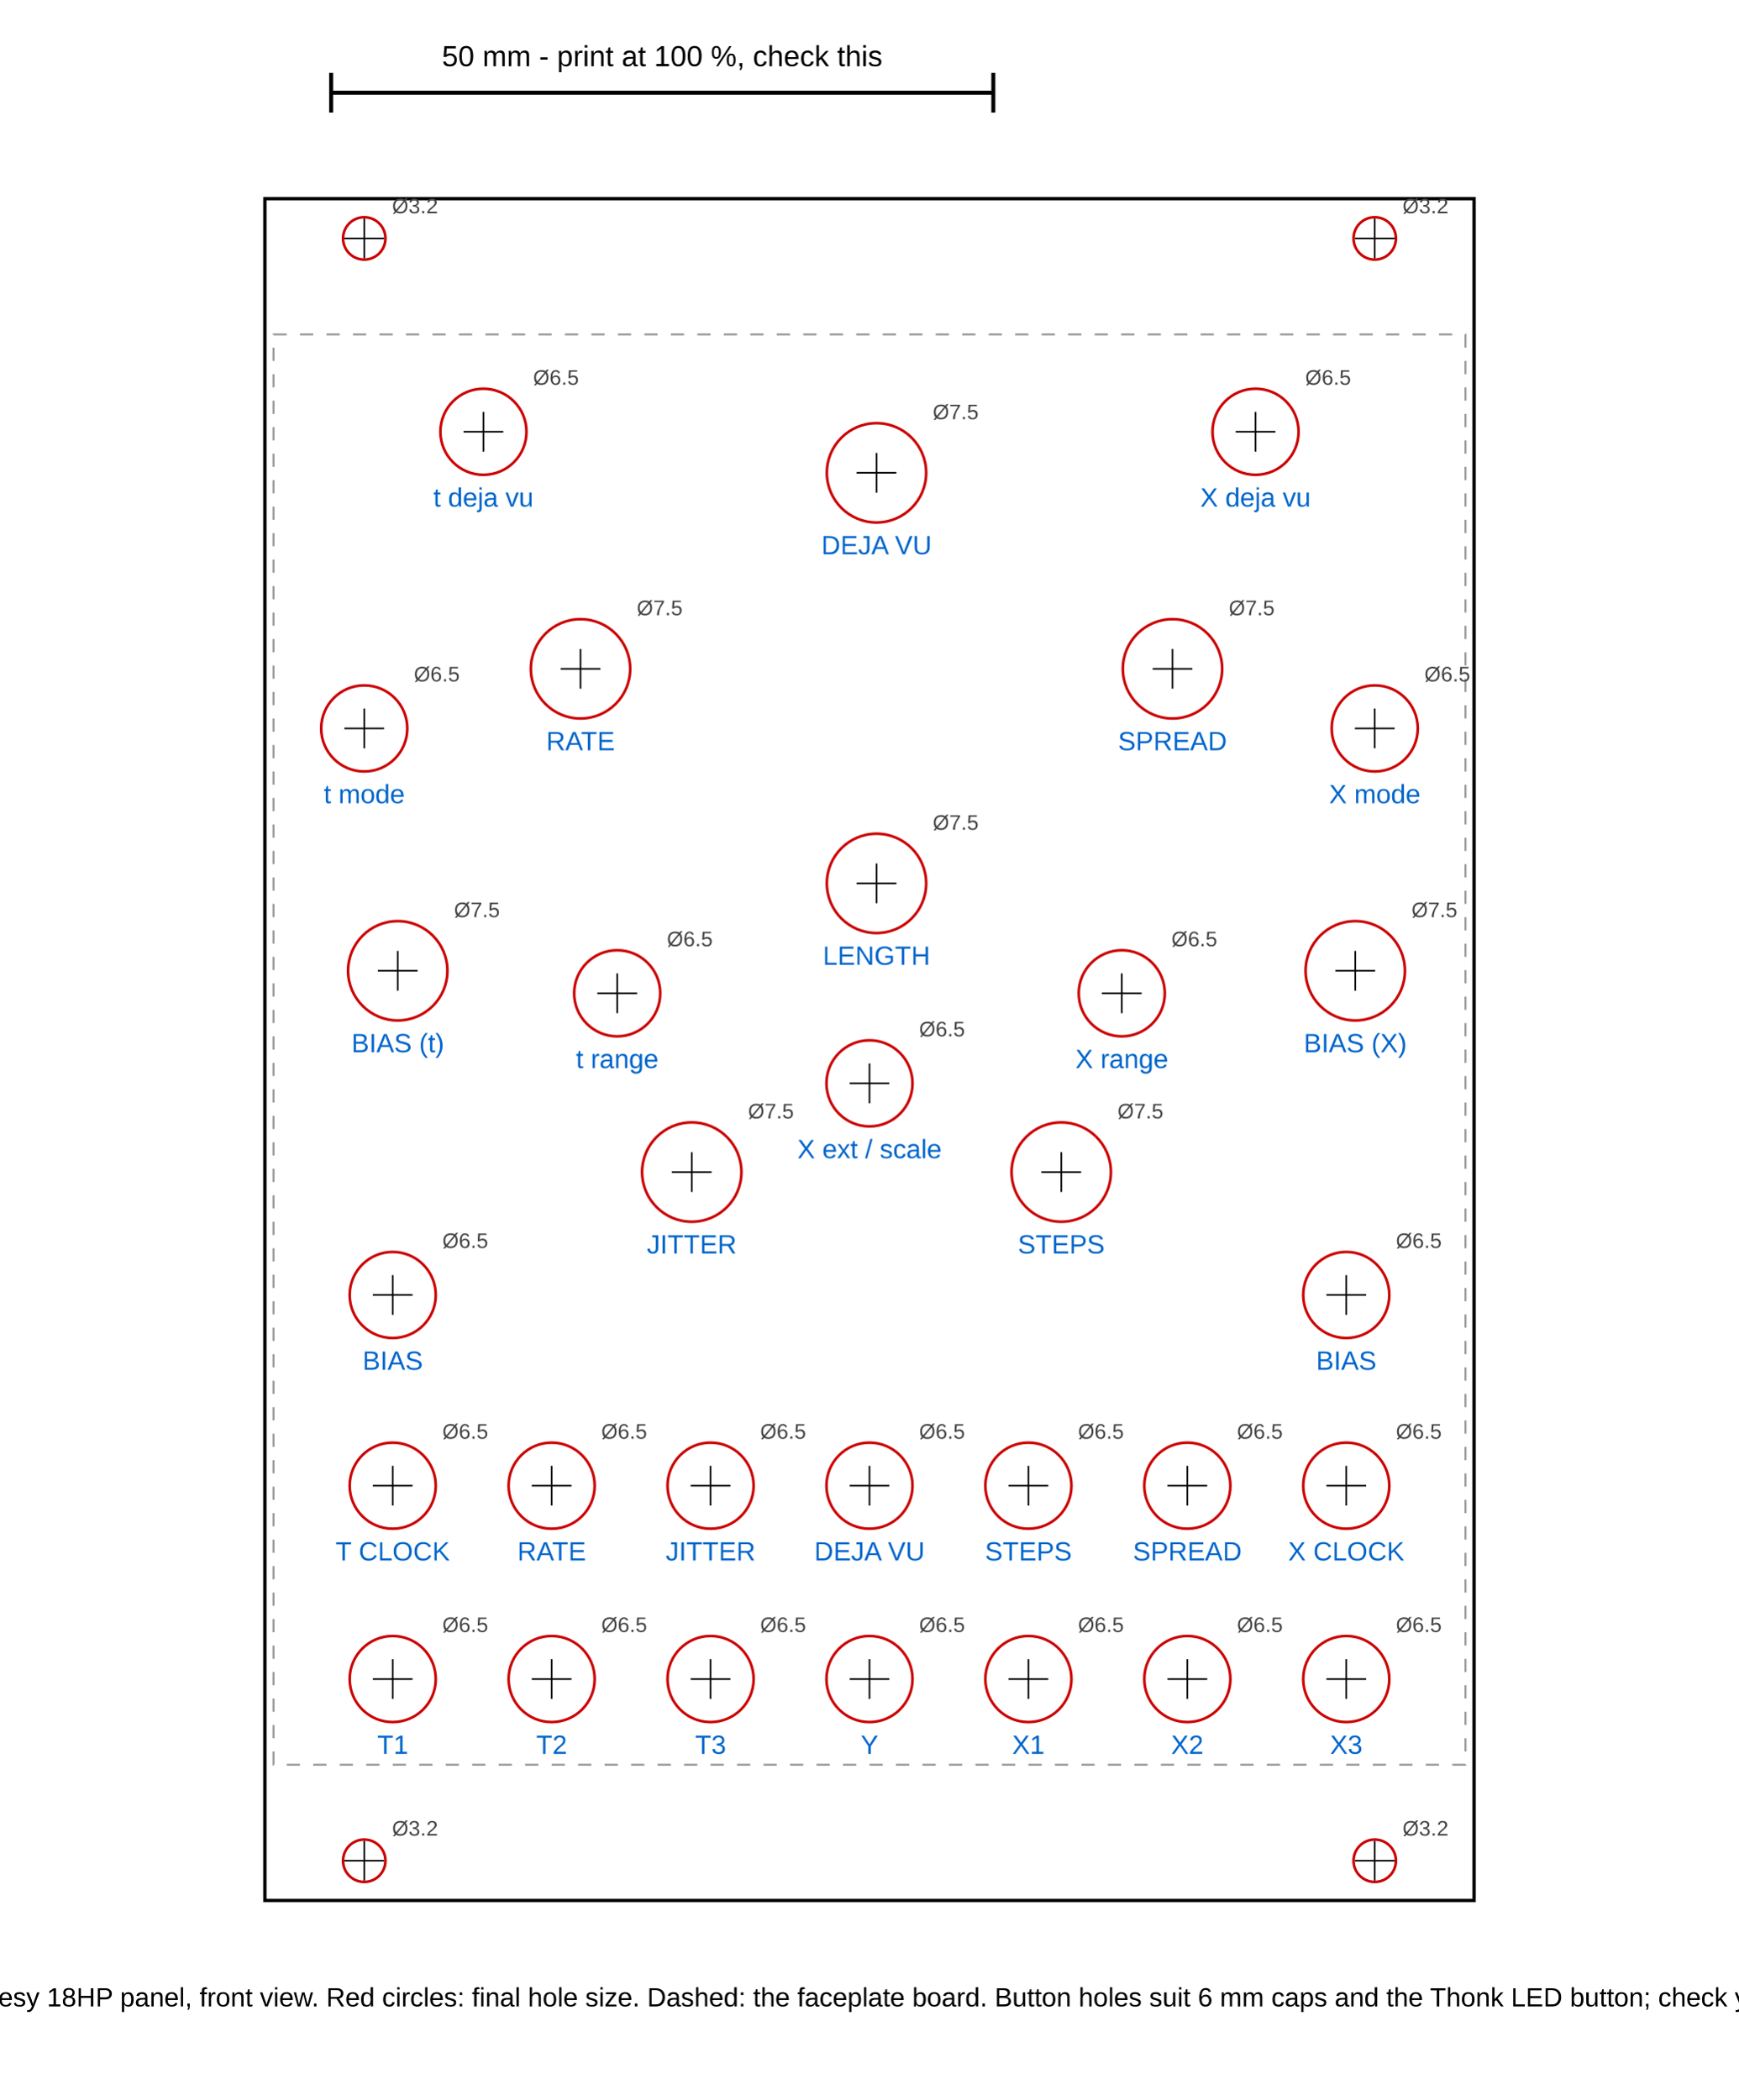
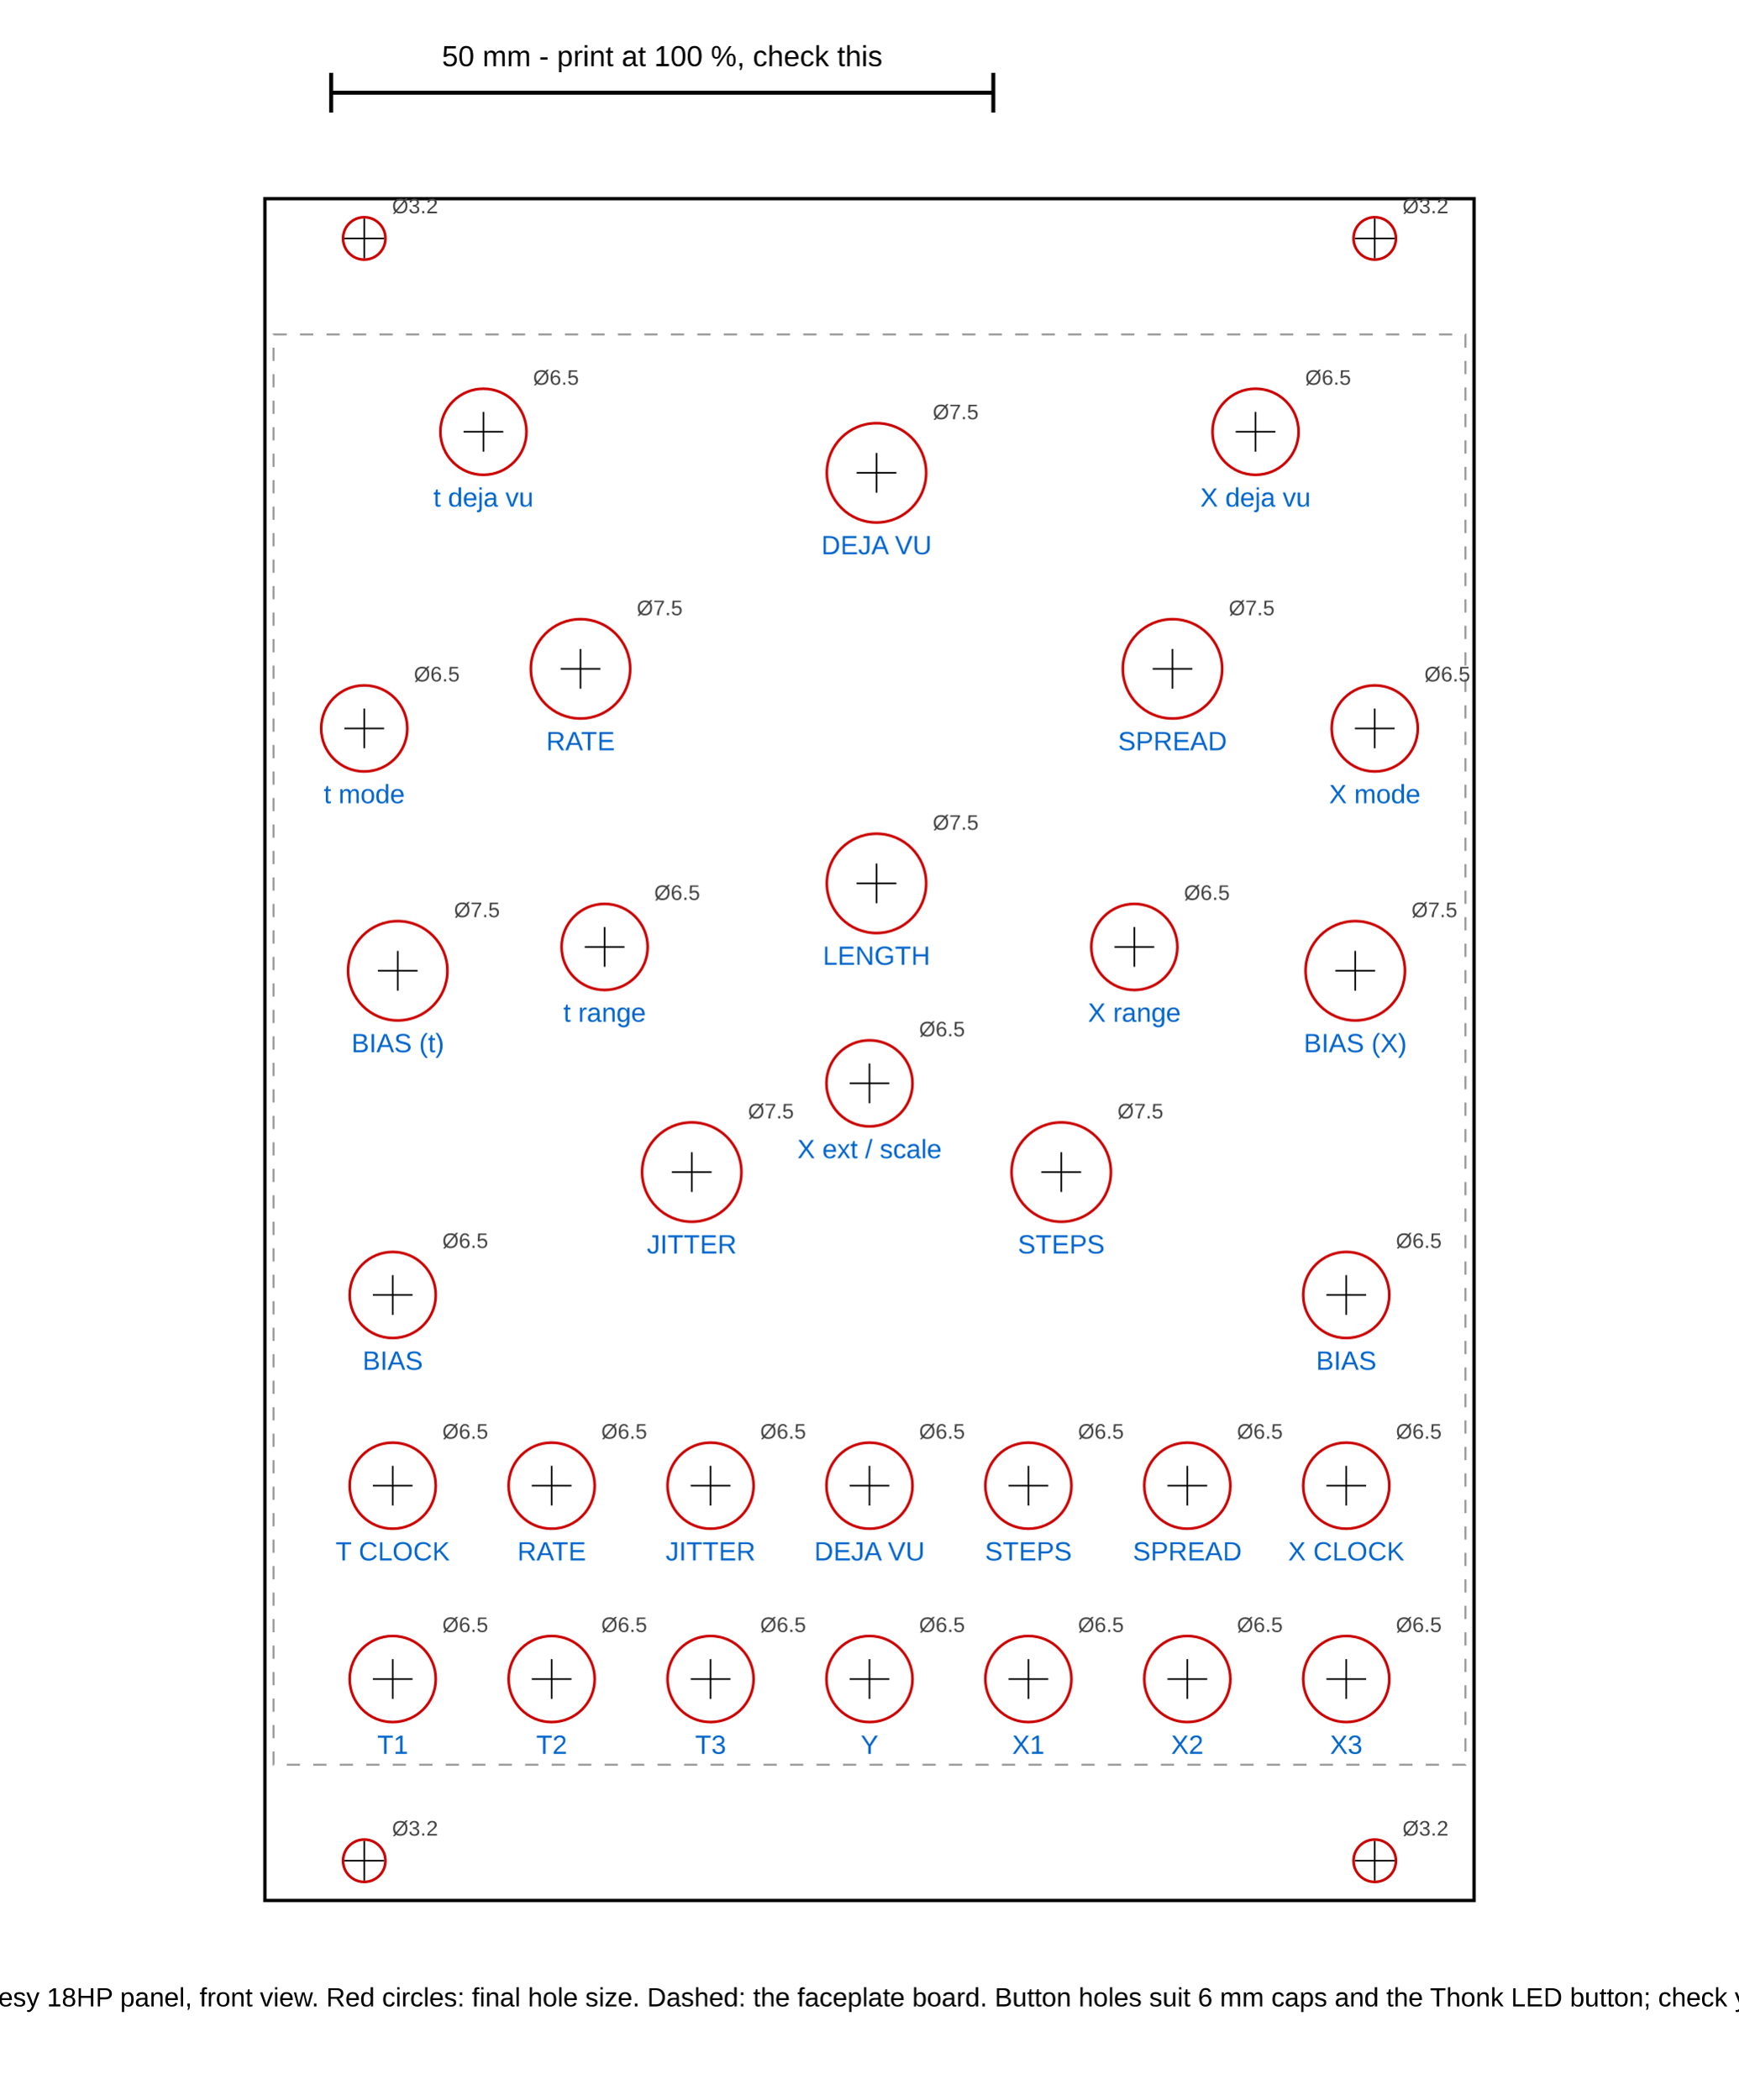
<svg xmlns="http://www.w3.org/2000/svg" width="131.3mm" height="158.5mm" viewBox="-20 -15 131.3 158.5">
  <style>text{font-family:Arial,Helvetica,sans-serif} .dim{font-size:1.6px;fill:#444} .lbl{font-size:2px;fill:#06c}</style>
  <rect x="0" y="0" width="91.3" height="128.5" fill="none" stroke="#000" stroke-width="0.25" />
  <rect x="0.65" y="10.25" width="90.0" height="108.0" fill="none" stroke="#999" stroke-width="0.15" stroke-dasharray="1,1" />
  <circle cx="9.65" cy="111.78" r="3.25" fill="none" stroke="#c00" stroke-width="0.2" />
  <line x1="8.15" y1="111.78" x2="11.15" y2="111.78" stroke="#000" stroke-width="0.12" />
  <line x1="9.65" y1="110.28" x2="9.65" y2="113.28" stroke="#000" stroke-width="0.12" />
  <text class="dim" x="13.40" y="108.23">Ø6.5</text>
  <text class="lbl" x="9.65" y="117.43" text-anchor="middle">T1</text>
  <circle cx="21.65" cy="111.78" r="3.25" fill="none" stroke="#c00" stroke-width="0.2" />
  <line x1="20.15" y1="111.78" x2="23.15" y2="111.78" stroke="#000" stroke-width="0.12" />
  <line x1="21.65" y1="110.28" x2="21.65" y2="113.28" stroke="#000" stroke-width="0.12" />
  <text class="dim" x="25.40" y="108.23">Ø6.5</text>
  <text class="lbl" x="21.65" y="117.43" text-anchor="middle">T2</text>
  <circle cx="33.65" cy="111.78" r="3.25" fill="none" stroke="#c00" stroke-width="0.2" />
  <line x1="32.15" y1="111.78" x2="35.15" y2="111.78" stroke="#000" stroke-width="0.12" />
  <line x1="33.65" y1="110.28" x2="33.65" y2="113.28" stroke="#000" stroke-width="0.12" />
  <text class="dim" x="37.40" y="108.23">Ø6.5</text>
  <text class="lbl" x="33.65" y="117.43" text-anchor="middle">T3</text>
  <circle cx="45.65" cy="111.78" r="3.25" fill="none" stroke="#c00" stroke-width="0.2" />
  <line x1="44.15" y1="111.78" x2="47.15" y2="111.78" stroke="#000" stroke-width="0.12" />
  <line x1="45.65" y1="110.28" x2="45.65" y2="113.28" stroke="#000" stroke-width="0.12" />
  <text class="dim" x="49.40" y="108.23">Ø6.5</text>
  <text class="lbl" x="45.65" y="117.43" text-anchor="middle">Y</text>
  <circle cx="57.65" cy="111.78" r="3.25" fill="none" stroke="#c00" stroke-width="0.2" />
  <line x1="56.15" y1="111.78" x2="59.15" y2="111.78" stroke="#000" stroke-width="0.12" />
  <line x1="57.65" y1="110.28" x2="57.65" y2="113.28" stroke="#000" stroke-width="0.12" />
  <text class="dim" x="61.40" y="108.23">Ø6.5</text>
  <text class="lbl" x="57.65" y="117.43" text-anchor="middle">X1</text>
  <circle cx="69.65" cy="111.78" r="3.25" fill="none" stroke="#c00" stroke-width="0.2" />
  <line x1="68.15" y1="111.78" x2="71.15" y2="111.78" stroke="#000" stroke-width="0.12" />
  <line x1="69.65" y1="110.28" x2="69.65" y2="113.28" stroke="#000" stroke-width="0.12" />
  <text class="dim" x="73.40" y="108.23">Ø6.5</text>
  <text class="lbl" x="69.65" y="117.43" text-anchor="middle">X2</text>
  <circle cx="81.65" cy="111.78" r="3.25" fill="none" stroke="#c00" stroke-width="0.2" />
  <line x1="80.15" y1="111.78" x2="83.15" y2="111.78" stroke="#000" stroke-width="0.12" />
  <line x1="81.65" y1="110.28" x2="81.65" y2="113.28" stroke="#000" stroke-width="0.12" />
  <text class="dim" x="85.40" y="108.23">Ø6.5</text>
  <text class="lbl" x="81.65" y="117.43" text-anchor="middle">X3</text>
  <circle cx="9.65" cy="97.18" r="3.25" fill="none" stroke="#c00" stroke-width="0.2" />
  <line x1="8.15" y1="97.18" x2="11.15" y2="97.18" stroke="#000" stroke-width="0.12" />
  <line x1="9.65" y1="95.68" x2="9.65" y2="98.68" stroke="#000" stroke-width="0.12" />
  <text class="dim" x="13.40" y="93.63">Ø6.5</text>
  <text class="lbl" x="9.65" y="102.83" text-anchor="middle">T CLOCK</text>
  <circle cx="21.65" cy="97.18" r="3.25" fill="none" stroke="#c00" stroke-width="0.2" />
  <line x1="20.15" y1="97.18" x2="23.15" y2="97.18" stroke="#000" stroke-width="0.12" />
  <line x1="21.65" y1="95.68" x2="21.65" y2="98.68" stroke="#000" stroke-width="0.12" />
  <text class="dim" x="25.40" y="93.63">Ø6.5</text>
  <text class="lbl" x="21.65" y="102.83" text-anchor="middle">RATE</text>
  <circle cx="33.65" cy="97.18" r="3.25" fill="none" stroke="#c00" stroke-width="0.2" />
  <line x1="32.15" y1="97.18" x2="35.15" y2="97.18" stroke="#000" stroke-width="0.12" />
  <line x1="33.65" y1="95.68" x2="33.65" y2="98.68" stroke="#000" stroke-width="0.12" />
  <text class="dim" x="37.40" y="93.63">Ø6.5</text>
  <text class="lbl" x="33.65" y="102.83" text-anchor="middle">JITTER</text>
  <circle cx="45.65" cy="97.18" r="3.25" fill="none" stroke="#c00" stroke-width="0.2" />
  <line x1="44.15" y1="97.18" x2="47.15" y2="97.18" stroke="#000" stroke-width="0.12" />
  <line x1="45.65" y1="95.68" x2="45.65" y2="98.68" stroke="#000" stroke-width="0.12" />
  <text class="dim" x="49.40" y="93.63">Ø6.5</text>
  <text class="lbl" x="45.65" y="102.83" text-anchor="middle">DEJA VU</text>
  <circle cx="57.65" cy="97.18" r="3.25" fill="none" stroke="#c00" stroke-width="0.2" />
  <line x1="56.15" y1="97.18" x2="59.15" y2="97.18" stroke="#000" stroke-width="0.12" />
  <line x1="57.65" y1="95.68" x2="57.65" y2="98.68" stroke="#000" stroke-width="0.12" />
  <text class="dim" x="61.40" y="93.63">Ø6.5</text>
  <text class="lbl" x="57.65" y="102.83" text-anchor="middle">STEPS</text>
  <circle cx="69.65" cy="97.18" r="3.25" fill="none" stroke="#c00" stroke-width="0.2" />
  <line x1="68.15" y1="97.18" x2="71.15" y2="97.18" stroke="#000" stroke-width="0.12" />
  <line x1="69.65" y1="95.68" x2="69.65" y2="98.68" stroke="#000" stroke-width="0.12" />
  <text class="dim" x="73.40" y="93.63">Ø6.5</text>
  <text class="lbl" x="69.65" y="102.83" text-anchor="middle">SPREAD</text>
  <circle cx="81.65" cy="97.18" r="3.25" fill="none" stroke="#c00" stroke-width="0.2" />
  <line x1="80.15" y1="97.18" x2="83.15" y2="97.18" stroke="#000" stroke-width="0.12" />
  <line x1="81.65" y1="95.68" x2="81.65" y2="98.68" stroke="#000" stroke-width="0.12" />
  <text class="dim" x="85.40" y="93.63">Ø6.5</text>
  <text class="lbl" x="81.65" y="102.83" text-anchor="middle">X CLOCK</text>
  <circle cx="9.65" cy="82.78" r="3.25" fill="none" stroke="#c00" stroke-width="0.2" />
  <line x1="8.15" y1="82.78" x2="11.15" y2="82.78" stroke="#000" stroke-width="0.12" />
  <line x1="9.65" y1="81.28" x2="9.65" y2="84.28" stroke="#000" stroke-width="0.12" />
  <text class="dim" x="13.40" y="79.23">Ø6.5</text>
  <text class="lbl" x="9.65" y="88.43" text-anchor="middle">BIAS</text>
  <circle cx="81.65" cy="82.78" r="3.25" fill="none" stroke="#c00" stroke-width="0.2" />
  <line x1="80.15" y1="82.78" x2="83.15" y2="82.78" stroke="#000" stroke-width="0.12" />
  <line x1="81.65" y1="81.28" x2="81.65" y2="84.28" stroke="#000" stroke-width="0.12" />
  <text class="dim" x="85.40" y="79.23">Ø6.5</text>
  <text class="lbl" x="81.65" y="88.43" text-anchor="middle">BIAS</text>
  <circle cx="23.83" cy="35.50" r="3.75" fill="none" stroke="#c00" stroke-width="0.2" />
  <line x1="22.33" y1="35.50" x2="25.33" y2="35.50" stroke="#000" stroke-width="0.12" />
  <line x1="23.83" y1="34.00" x2="23.83" y2="37.00" stroke="#000" stroke-width="0.12" />
  <text class="dim" x="28.08" y="31.45">Ø7.5</text>
  <text class="lbl" x="23.83" y="41.65" text-anchor="middle">RATE</text>
  <circle cx="68.53" cy="35.50" r="3.75" fill="none" stroke="#c00" stroke-width="0.2" />
  <line x1="67.03" y1="35.50" x2="70.03" y2="35.50" stroke="#000" stroke-width="0.12" />
  <line x1="68.53" y1="34.00" x2="68.53" y2="37.00" stroke="#000" stroke-width="0.12" />
  <text class="dim" x="72.78" y="31.45">Ø7.5</text>
  <text class="lbl" x="68.53" y="41.65" text-anchor="middle">SPREAD</text>
  <circle cx="46.18" cy="20.70" r="3.75" fill="none" stroke="#c00" stroke-width="0.2" />
  <line x1="44.68" y1="20.70" x2="47.68" y2="20.70" stroke="#000" stroke-width="0.12" />
  <line x1="46.18" y1="19.20" x2="46.18" y2="22.20" stroke="#000" stroke-width="0.12" />
  <text class="dim" x="50.43" y="16.65">Ø7.5</text>
  <text class="lbl" x="46.18" y="26.85" text-anchor="middle">DEJA VU</text>
  <circle cx="10.03" cy="58.30" r="3.75" fill="none" stroke="#c00" stroke-width="0.2" />
  <line x1="8.53" y1="58.30" x2="11.53" y2="58.30" stroke="#000" stroke-width="0.12" />
  <line x1="10.03" y1="56.80" x2="10.03" y2="59.80" stroke="#000" stroke-width="0.12" />
  <text class="dim" x="14.28" y="54.25">Ø7.5</text>
  <text class="lbl" x="10.03" y="64.45" text-anchor="middle">BIAS (t)</text>
  <circle cx="82.33" cy="58.30" r="3.75" fill="none" stroke="#c00" stroke-width="0.2" />
  <line x1="80.83" y1="58.30" x2="83.83" y2="58.30" stroke="#000" stroke-width="0.12" />
  <line x1="82.33" y1="56.80" x2="82.33" y2="59.80" stroke="#000" stroke-width="0.12" />
  <text class="dim" x="86.58" y="54.25">Ø7.5</text>
  <text class="lbl" x="82.33" y="64.45" text-anchor="middle">BIAS (X)</text>
  <circle cx="46.18" cy="51.70" r="3.75" fill="none" stroke="#c00" stroke-width="0.2" />
  <line x1="44.68" y1="51.70" x2="47.68" y2="51.70" stroke="#000" stroke-width="0.12" />
  <line x1="46.18" y1="50.20" x2="46.18" y2="53.20" stroke="#000" stroke-width="0.12" />
  <text class="dim" x="50.43" y="47.65">Ø7.5</text>
  <text class="lbl" x="46.18" y="57.85" text-anchor="middle">LENGTH</text>
  <circle cx="32.23" cy="73.50" r="3.75" fill="none" stroke="#c00" stroke-width="0.2" />
  <line x1="30.73" y1="73.50" x2="33.73" y2="73.50" stroke="#000" stroke-width="0.12" />
  <line x1="32.23" y1="72.00" x2="32.23" y2="75.00" stroke="#000" stroke-width="0.12" />
  <text class="dim" x="36.48" y="69.45">Ø7.5</text>
  <text class="lbl" x="32.23" y="79.65" text-anchor="middle">JITTER</text>
  <circle cx="60.13" cy="73.50" r="3.75" fill="none" stroke="#c00" stroke-width="0.2" />
  <line x1="58.63" y1="73.50" x2="61.63" y2="73.50" stroke="#000" stroke-width="0.12" />
  <line x1="60.13" y1="72.00" x2="60.13" y2="75.00" stroke="#000" stroke-width="0.12" />
  <text class="dim" x="64.38" y="69.45">Ø7.5</text>
  <text class="lbl" x="60.13" y="79.65" text-anchor="middle">STEPS</text>
  <circle cx="16.50" cy="17.60" r="3.25" fill="none" stroke="#c00" stroke-width="0.2" />
  <line x1="15.00" y1="17.60" x2="18.00" y2="17.60" stroke="#000" stroke-width="0.12" />
  <line x1="16.50" y1="16.10" x2="16.50" y2="19.10" stroke="#000" stroke-width="0.12" />
  <text class="dim" x="20.25" y="14.05">Ø6.5</text>
  <text class="lbl" x="16.50" y="23.25" text-anchor="middle">t deja vu</text>
  <circle cx="74.80" cy="17.60" r="3.25" fill="none" stroke="#c00" stroke-width="0.2" />
  <line x1="73.30" y1="17.60" x2="76.30" y2="17.60" stroke="#000" stroke-width="0.12" />
  <line x1="74.80" y1="16.10" x2="74.80" y2="19.10" stroke="#000" stroke-width="0.12" />
  <text class="dim" x="78.55" y="14.05">Ø6.5</text>
  <text class="lbl" x="74.80" y="23.25" text-anchor="middle">X deja vu</text>
  <circle cx="7.50" cy="40.00" r="3.25" fill="none" stroke="#c00" stroke-width="0.2" />
  <line x1="6.00" y1="40.00" x2="9.00" y2="40.00" stroke="#000" stroke-width="0.12" />
  <line x1="7.50" y1="38.50" x2="7.50" y2="41.50" stroke="#000" stroke-width="0.12" />
  <text class="dim" x="11.25" y="36.45">Ø6.5</text>
  <text class="lbl" x="7.50" y="45.65" text-anchor="middle">t mode</text>
  <circle cx="83.80" cy="40.00" r="3.25" fill="none" stroke="#c00" stroke-width="0.2" />
  <line x1="82.30" y1="40.00" x2="85.30" y2="40.00" stroke="#000" stroke-width="0.12" />
  <line x1="83.80" y1="38.50" x2="83.80" y2="41.50" stroke="#000" stroke-width="0.12" />
  <text class="dim" x="87.55" y="36.45">Ø6.5</text>
  <text class="lbl" x="83.80" y="45.65" text-anchor="middle">X mode</text>
-   <circle cx="26.60" cy="60.00" r="3.25" fill="none" stroke="#c00" stroke-width="0.2" />
-   <line x1="25.10" y1="60.00" x2="28.10" y2="60.00" stroke="#000" stroke-width="0.12" />
-   <line x1="26.60" y1="58.50" x2="26.60" y2="61.50" stroke="#000" stroke-width="0.12" />
-   <text class="dim" x="30.35" y="56.45">Ø6.5</text>
-   <text class="lbl" x="26.60" y="65.65" text-anchor="middle">t range</text>
-   <circle cx="64.70" cy="60.00" r="3.25" fill="none" stroke="#c00" stroke-width="0.2" />
-   <line x1="63.20" y1="60.00" x2="66.20" y2="60.00" stroke="#000" stroke-width="0.12" />
-   <line x1="64.70" y1="58.50" x2="64.70" y2="61.50" stroke="#000" stroke-width="0.12" />
-   <text class="dim" x="68.45" y="56.45">Ø6.5</text>
-   <text class="lbl" x="64.70" y="65.65" text-anchor="middle">X range</text>
+   <circle cx="25.65" cy="56.50" r="3.25" fill="none" stroke="#c00" stroke-width="0.2" />
+   <line x1="24.15" y1="56.50" x2="27.15" y2="56.50" stroke="#000" stroke-width="0.12" />
+   <line x1="25.65" y1="55.00" x2="25.65" y2="58.00" stroke="#000" stroke-width="0.12" />
+   <text class="dim" x="29.40" y="52.95">Ø6.5</text>
+   <text class="lbl" x="25.65" y="62.15" text-anchor="middle">t range</text>
+   <circle cx="65.65" cy="56.50" r="3.25" fill="none" stroke="#c00" stroke-width="0.2" />
+   <line x1="64.15" y1="56.50" x2="67.15" y2="56.50" stroke="#000" stroke-width="0.12" />
+   <line x1="65.65" y1="55.00" x2="65.65" y2="58.00" stroke="#000" stroke-width="0.12" />
+   <text class="dim" x="69.40" y="52.95">Ø6.5</text>
+   <text class="lbl" x="65.65" y="62.15" text-anchor="middle">X range</text>
  <circle cx="45.65" cy="66.80" r="3.25" fill="none" stroke="#c00" stroke-width="0.2" />
  <line x1="44.15" y1="66.80" x2="47.15" y2="66.80" stroke="#000" stroke-width="0.12" />
  <line x1="45.65" y1="65.30" x2="45.65" y2="68.30" stroke="#000" stroke-width="0.12" />
  <text class="dim" x="49.40" y="63.25">Ø6.5</text>
  <text class="lbl" x="45.65" y="72.45" text-anchor="middle">X ext / scale</text>
  <circle cx="7.50" cy="3.00" r="1.60" fill="none" stroke="#c00" stroke-width="0.2" />
  <line x1="6.00" y1="3.00" x2="9.00" y2="3.00" stroke="#000" stroke-width="0.12" />
  <line x1="7.50" y1="1.50" x2="7.50" y2="4.50" stroke="#000" stroke-width="0.12" />
  <text class="dim" x="9.60" y="1.10">Ø3.2</text>
  <circle cx="7.50" cy="125.50" r="1.60" fill="none" stroke="#c00" stroke-width="0.2" />
  <line x1="6.00" y1="125.50" x2="9.00" y2="125.50" stroke="#000" stroke-width="0.12" />
  <line x1="7.50" y1="124.00" x2="7.50" y2="127.00" stroke="#000" stroke-width="0.12" />
  <text class="dim" x="9.60" y="123.60">Ø3.2</text>
  <circle cx="83.80" cy="3.00" r="1.60" fill="none" stroke="#c00" stroke-width="0.2" />
  <line x1="82.30" y1="3.00" x2="85.30" y2="3.00" stroke="#000" stroke-width="0.12" />
  <line x1="83.80" y1="1.50" x2="83.80" y2="4.50" stroke="#000" stroke-width="0.12" />
  <text class="dim" x="85.90" y="1.10">Ø3.2</text>
  <circle cx="83.80" cy="125.50" r="1.60" fill="none" stroke="#c00" stroke-width="0.2" />
  <line x1="82.30" y1="125.50" x2="85.30" y2="125.50" stroke="#000" stroke-width="0.12" />
  <line x1="83.80" y1="124.00" x2="83.80" y2="127.00" stroke="#000" stroke-width="0.12" />
  <text class="dim" x="85.90" y="123.60">Ø3.2</text>
  <line x1="5" y1="-8" x2="55" y2="-8" stroke="#000" stroke-width="0.3" />
  <line x1="5" y1="-9.5" x2="5" y2="-6.5" stroke="#000" stroke-width="0.3" />
  <line x1="55" y1="-9.5" x2="55" y2="-6.5" stroke="#000" stroke-width="0.3" />
  <text x="30" y="-10" font-size="2.2" text-anchor="middle">50 mm - print at 100 %, check this</text>
  <text x="45.65" y="136.5" font-size="2" text-anchor="middle">Marblesy 18HP panel, front view. Red circles: final hole size. Dashed: the faceplate board. Button holes suit 6 mm caps and the Thonk LED button; check yours.</text>
</svg>
